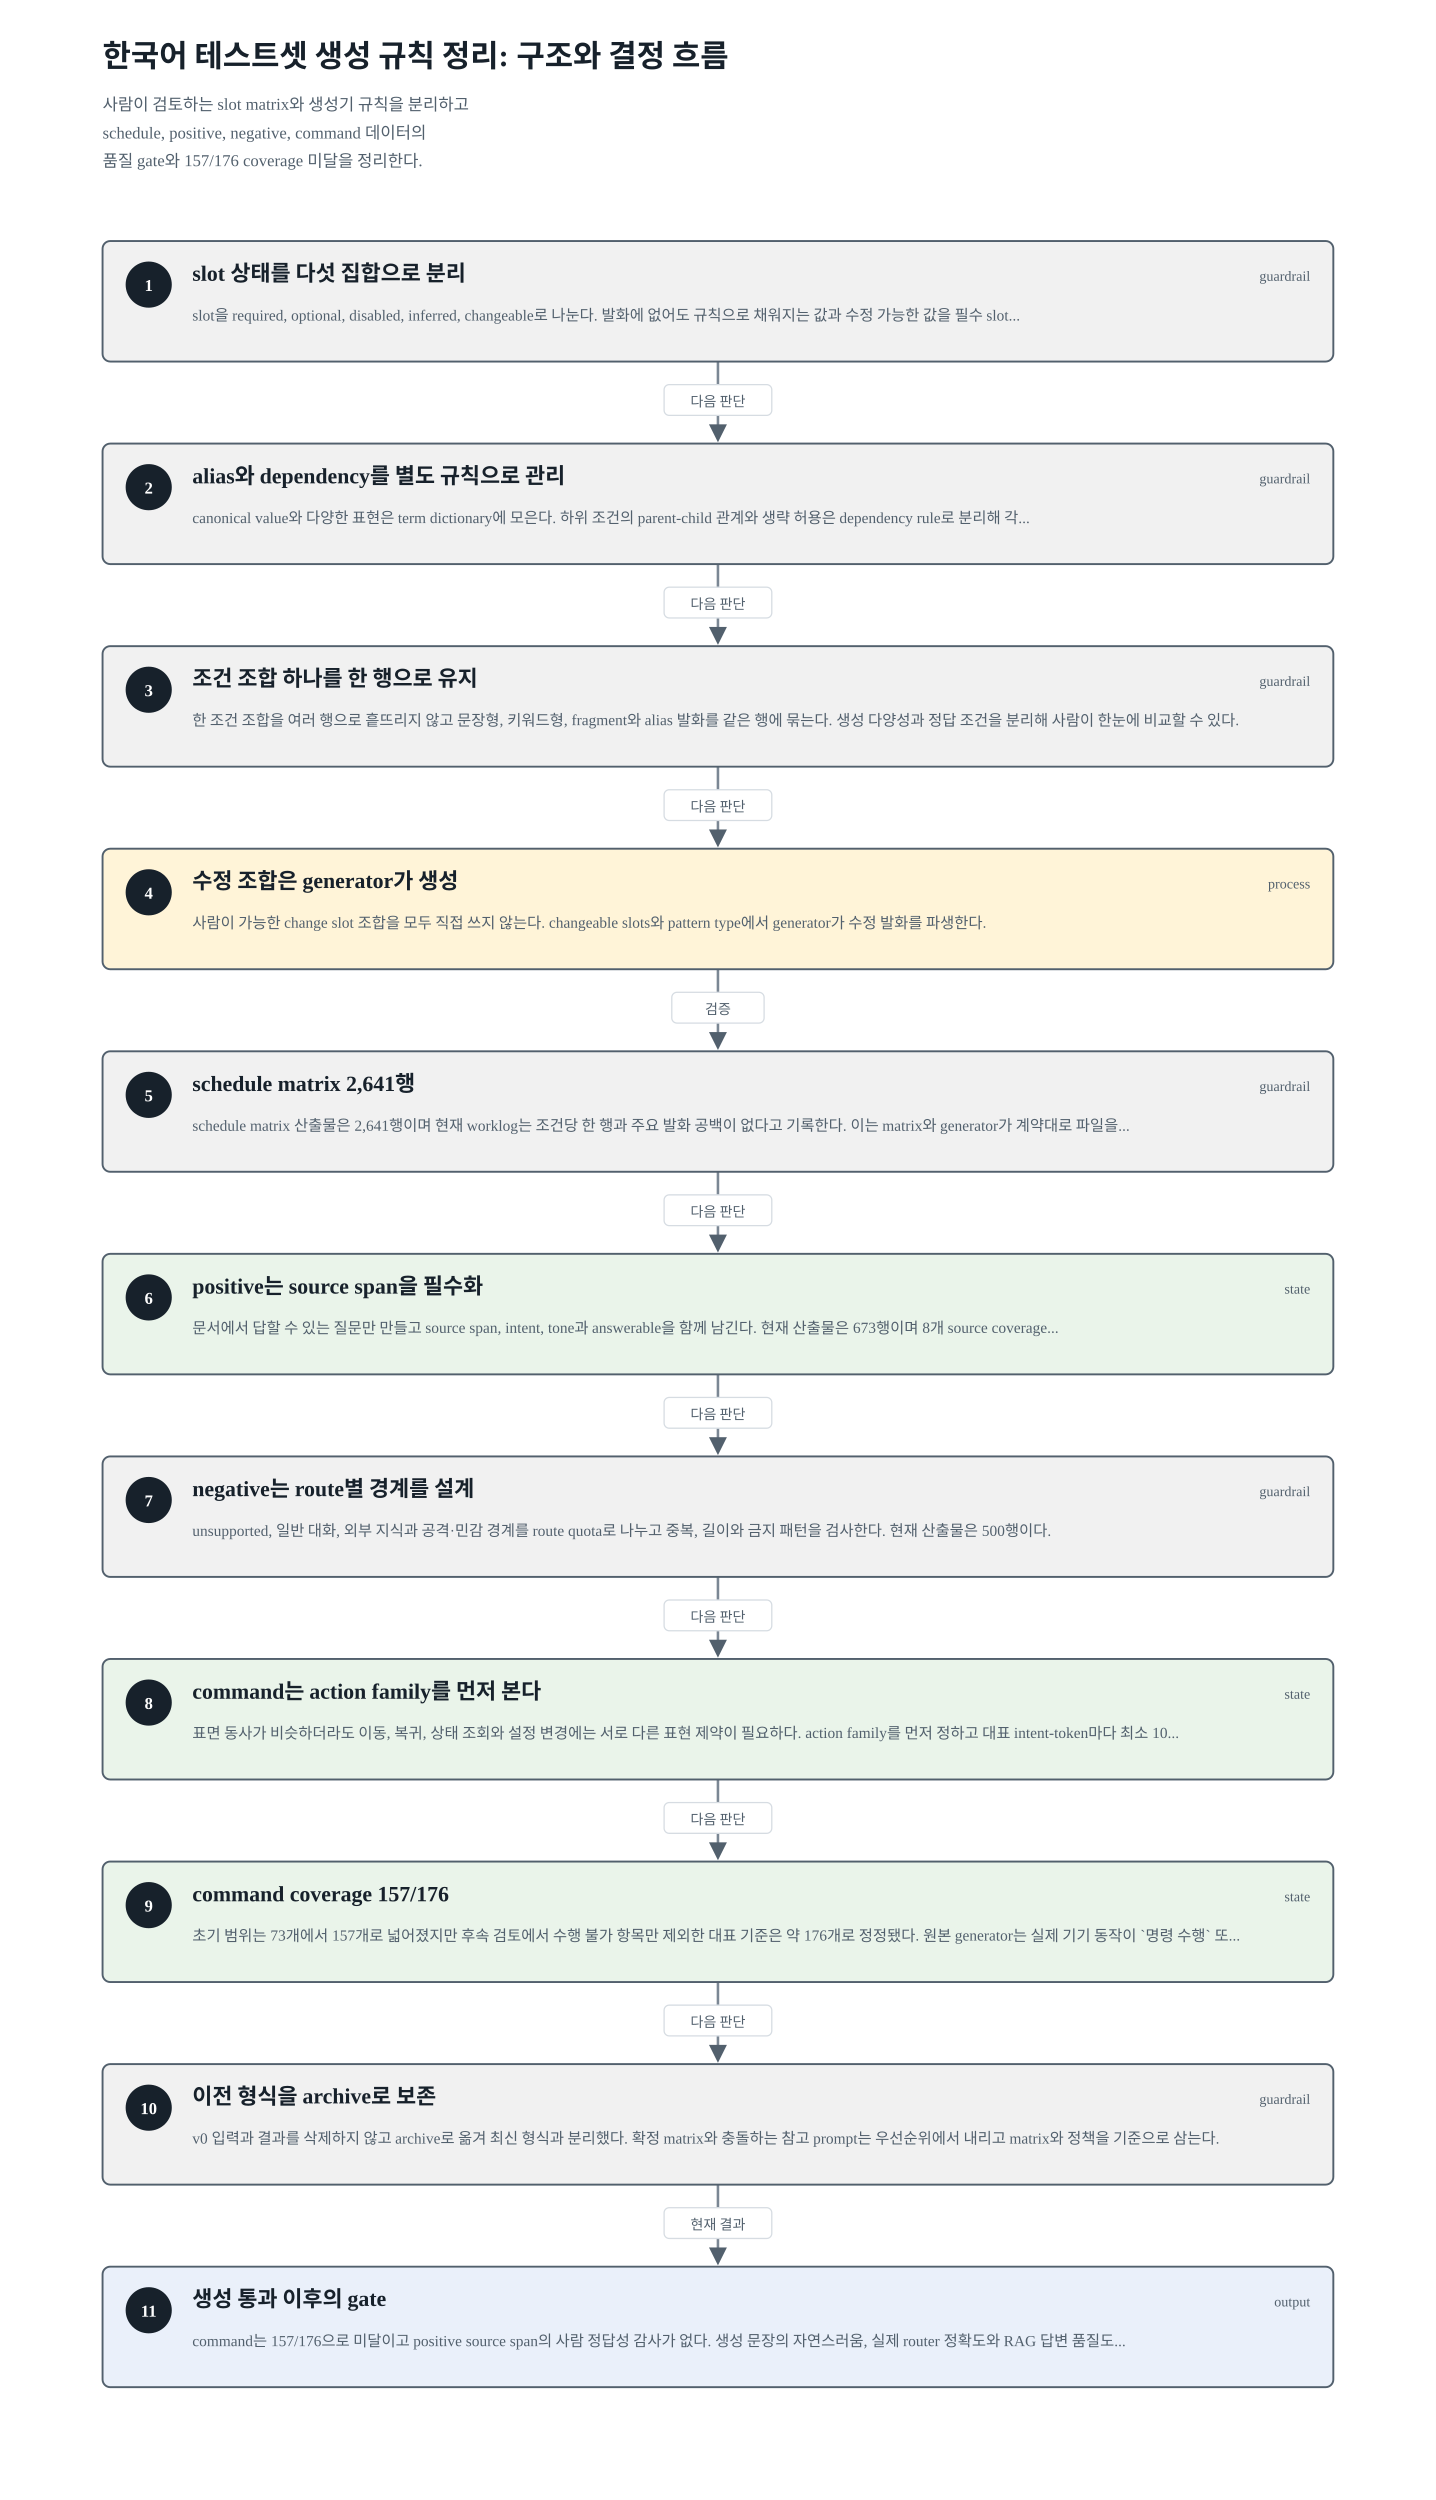
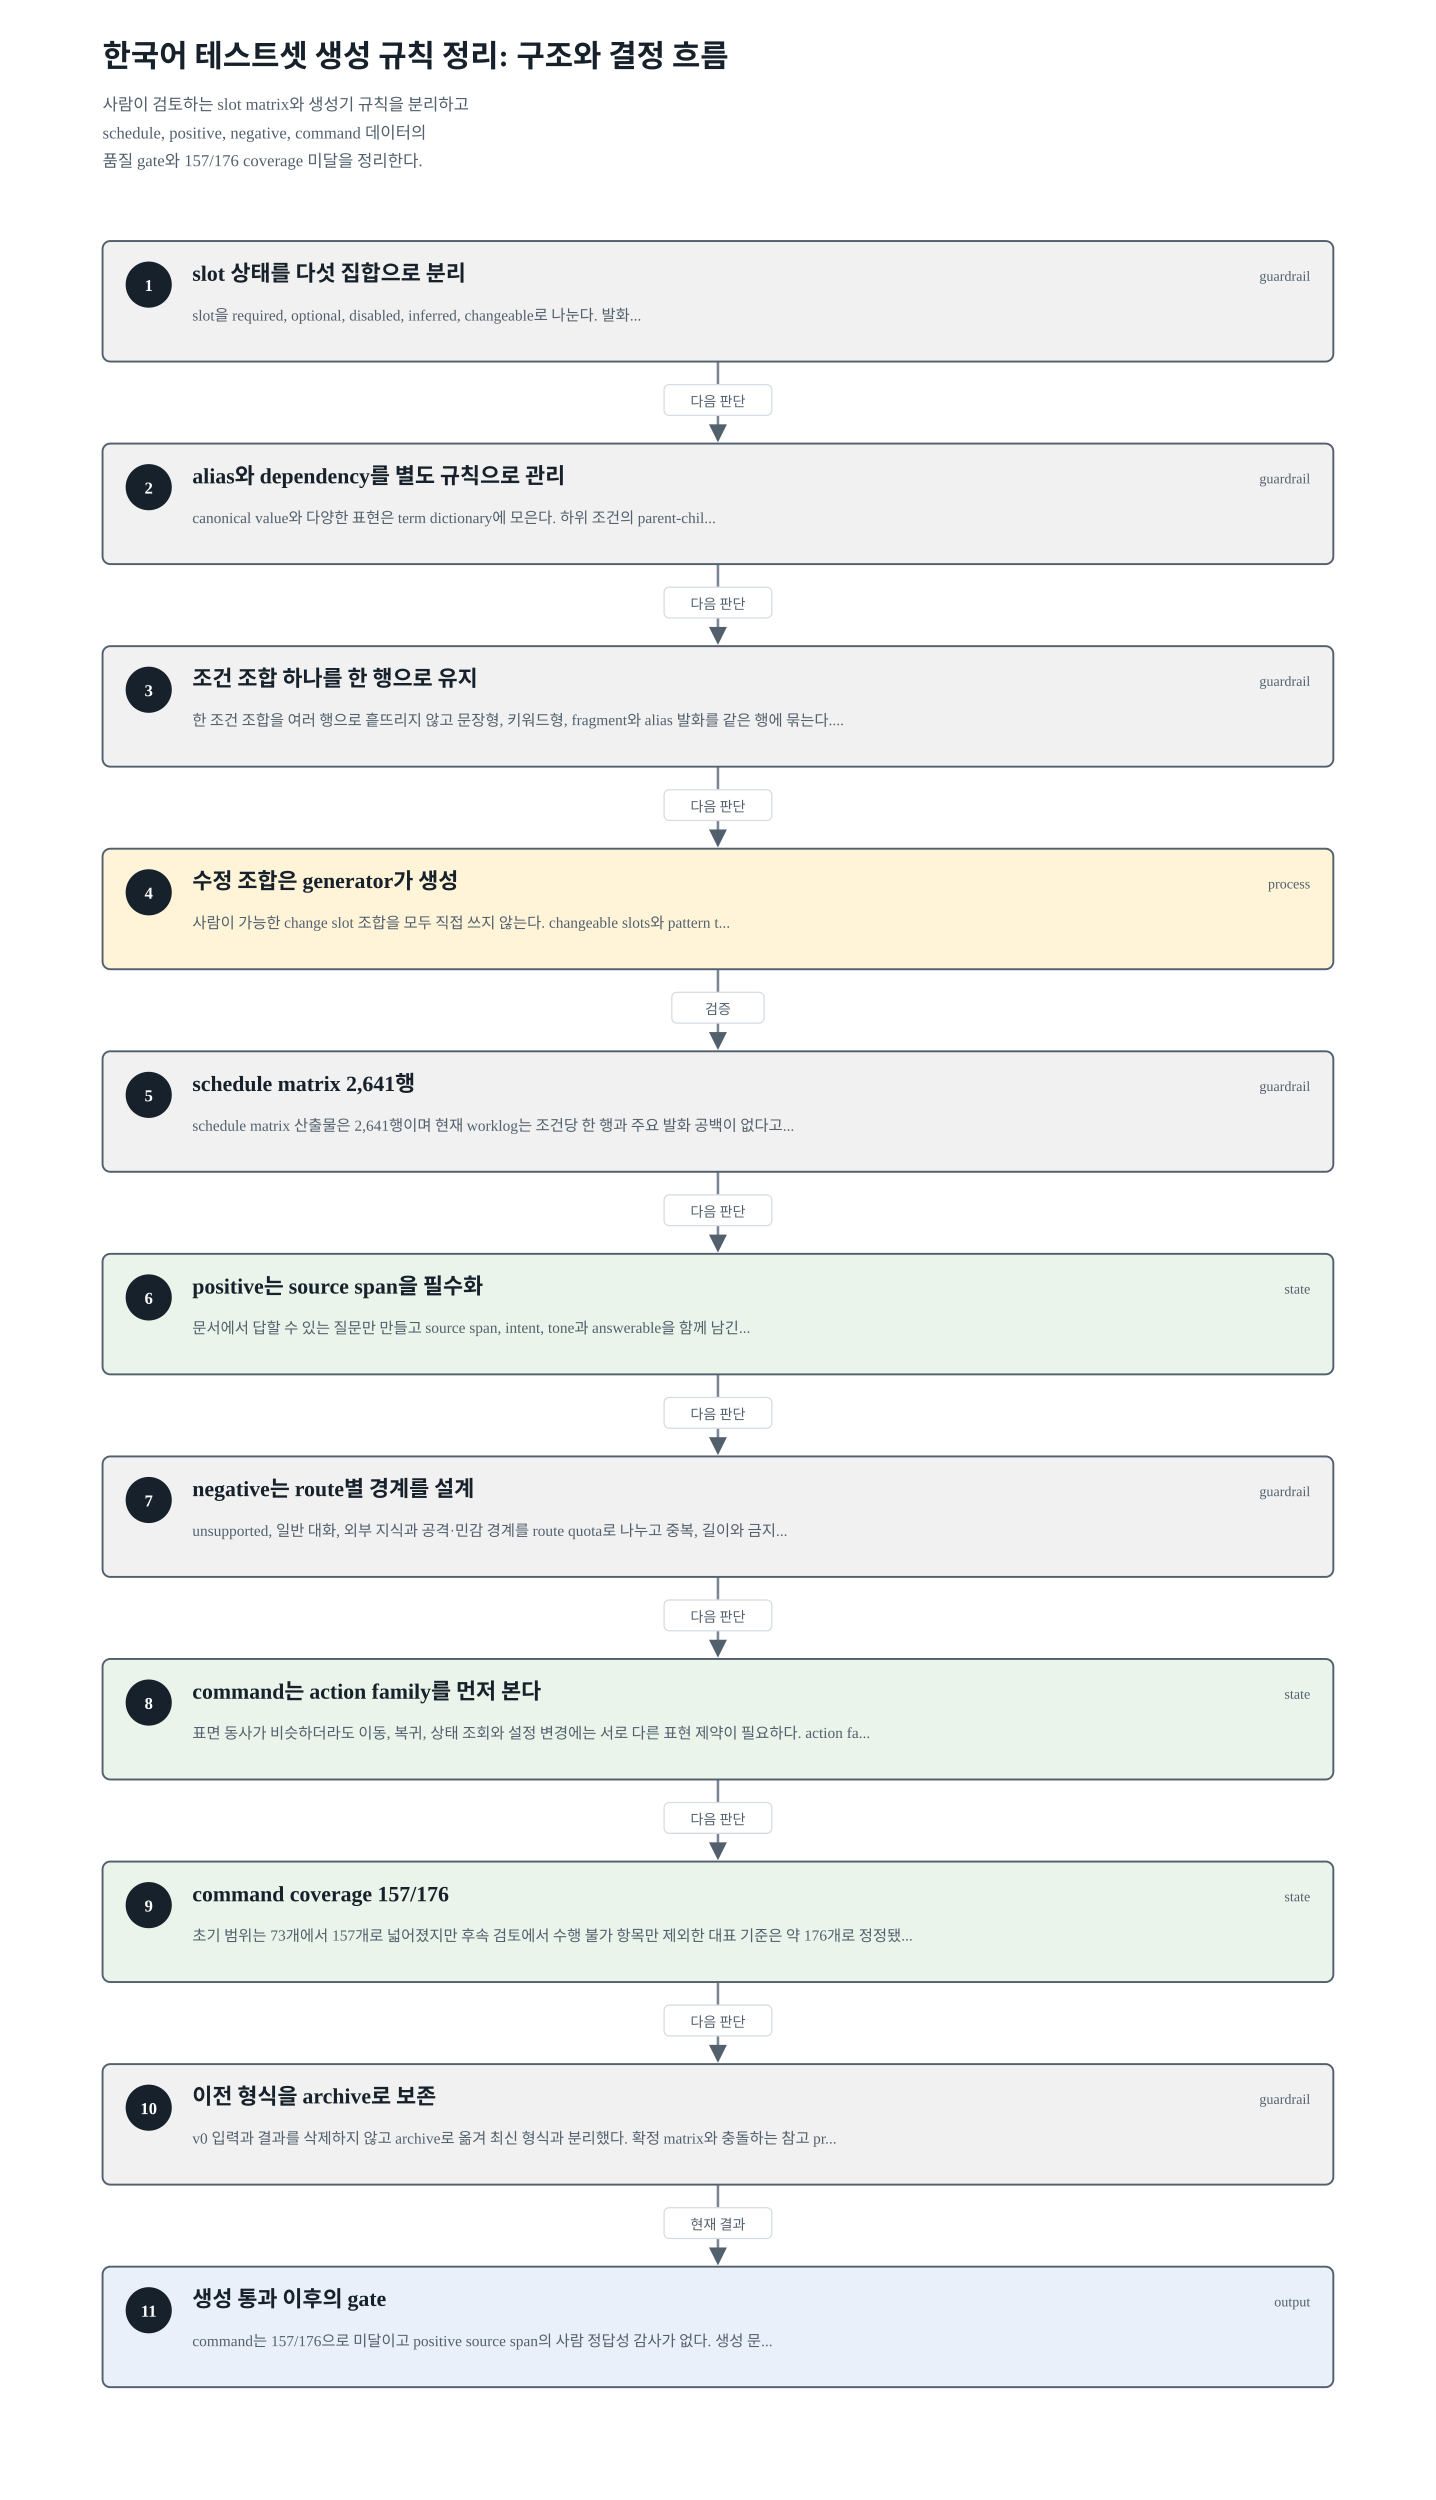
<svg xmlns="http://www.w3.org/2000/svg" viewBox="0 0 1120 1950" role="img" aria-labelledby="system-map-title system-map-desc">
  <defs>
    <marker id="system-map-arrow" viewBox="0 0 10 10" refX="5" refY="5" markerWidth="7" markerHeight="7" orient="auto-start-reverse">
      <path d="M 0 0 L 10 5 L 0 10 z" fill="#52606d" />
    </marker>
  </defs>
  <rect width="1120" height="1950" fill="#ffffff" />
  <text fill="#17212b" font-size="24" font-weight="700">
    <tspan x="80" y="52">한국어 테스트셋 생성 규칙 정리: 구조와 결정 흐름</tspan>
  </text>
  <text fill="#52606d" font-size="13">
    <tspan x="80" y="86">사람이 검토하는 slot matrix와 생성기 규칙을 분리하고</tspan>
    <tspan x="80" y="108">schedule, positive, negative, command 데이터의</tspan>
    <tspan x="80" y="130">품질 gate와 157/176 coverage 미달을 정리한다.</tspan>
  </text>
  <g data-flow="flow-01">
    <path d="M 560 282 L 560 338" fill="none" stroke="#7b8794" stroke-width="2" marker-end="url(#system-map-arrow)" />
    <rect x="518" y="300" width="84" height="24" rx="4" fill="#ffffff" stroke="#d6dce2" />
    <text x="560" y="317" text-anchor="middle" fill="#52606d" font-size="11">다음 판단</text>
  </g>
  <g data-flow="flow-02">
    <path d="M 560 440 L 560 496" fill="none" stroke="#7b8794" stroke-width="2" marker-end="url(#system-map-arrow)" />
    <rect x="518" y="458" width="84" height="24" rx="4" fill="#ffffff" stroke="#d6dce2" />
    <text x="560" y="475" text-anchor="middle" fill="#52606d" font-size="11">다음 판단</text>
  </g>
  <g data-flow="flow-03">
    <path d="M 560 598 L 560 654" fill="none" stroke="#7b8794" stroke-width="2" marker-end="url(#system-map-arrow)" />
    <rect x="518" y="616" width="84" height="24" rx="4" fill="#ffffff" stroke="#d6dce2" />
    <text x="560" y="633" text-anchor="middle" fill="#52606d" font-size="11">다음 판단</text>
  </g>
  <g data-flow="flow-04">
    <path d="M 560 756 L 560 812" fill="none" stroke="#7b8794" stroke-width="2" marker-end="url(#system-map-arrow)" />
    <rect x="524" y="774" width="72" height="24" rx="4" fill="#ffffff" stroke="#d6dce2" />
    <text x="560" y="791" text-anchor="middle" fill="#52606d" font-size="11">검증</text>
  </g>
  <g data-flow="flow-05">
    <path d="M 560 914 L 560 970" fill="none" stroke="#7b8794" stroke-width="2" marker-end="url(#system-map-arrow)" />
    <rect x="518" y="932" width="84" height="24" rx="4" fill="#ffffff" stroke="#d6dce2" />
    <text x="560" y="949" text-anchor="middle" fill="#52606d" font-size="11">다음 판단</text>
  </g>
  <g data-flow="flow-06">
    <path d="M 560 1072 L 560 1128" fill="none" stroke="#7b8794" stroke-width="2" marker-end="url(#system-map-arrow)" />
    <rect x="518" y="1090" width="84" height="24" rx="4" fill="#ffffff" stroke="#d6dce2" />
    <text x="560" y="1107" text-anchor="middle" fill="#52606d" font-size="11">다음 판단</text>
  </g>
  <g data-flow="flow-07">
    <path d="M 560 1230 L 560 1286" fill="none" stroke="#7b8794" stroke-width="2" marker-end="url(#system-map-arrow)" />
    <rect x="518" y="1248" width="84" height="24" rx="4" fill="#ffffff" stroke="#d6dce2" />
    <text x="560" y="1265" text-anchor="middle" fill="#52606d" font-size="11">다음 판단</text>
  </g>
  <g data-flow="flow-08">
    <path d="M 560 1388 L 560 1444" fill="none" stroke="#7b8794" stroke-width="2" marker-end="url(#system-map-arrow)" />
    <rect x="518" y="1406" width="84" height="24" rx="4" fill="#ffffff" stroke="#d6dce2" />
    <text x="560" y="1423" text-anchor="middle" fill="#52606d" font-size="11">다음 판단</text>
  </g>
  <g data-flow="flow-09">
    <path d="M 560 1546 L 560 1602" fill="none" stroke="#7b8794" stroke-width="2" marker-end="url(#system-map-arrow)" />
    <rect x="518" y="1564" width="84" height="24" rx="4" fill="#ffffff" stroke="#d6dce2" />
    <text x="560" y="1581" text-anchor="middle" fill="#52606d" font-size="11">다음 판단</text>
  </g>
  <g data-flow="flow-10">
    <path d="M 560 1704 L 560 1760" fill="none" stroke="#7b8794" stroke-width="2" marker-end="url(#system-map-arrow)" />
    <rect x="518" y="1722" width="84" height="24" rx="4" fill="#ffffff" stroke="#d6dce2" />
    <text x="560" y="1739" text-anchor="middle" fill="#52606d" font-size="11">현재 결과</text>
  </g>
  <g data-node="slot-model">
    <rect x="80" y="188" width="960" height="94" rx="6" fill="#f1f1f1" stroke="#52606d" stroke-width="1.5" />
    <circle cx="116" cy="222" r="18" fill="#17212b" />
    <text x="116" y="227" text-anchor="middle" fill="#ffffff" font-size="13" font-weight="700">1</text>
    <text x="150" y="219" fill="#17212b" font-size="17" font-weight="700">slot 상태를 다섯 집합으로 분리</text>
    <text x="1022" y="219" text-anchor="end" fill="#52606d" font-size="11">guardrail</text>
-     <text x="150" y="250" fill="#52606d" font-size="12">slot을 required, optional, disabled, inferred, changeable로 나눈다. 발화에 없어도 규칙으로 채워지는 값과 수정 가능한 값을 필수 slot...</text>
+     <text x="150" y="250" fill="#52606d" font-size="12">slot을 required, optional, disabled, inferred, changeable로 나눈다. 발화...</text>
  </g>
  <g data-node="alias-dependency">
    <rect x="80" y="346" width="960" height="94" rx="6" fill="#f1f1f1" stroke="#52606d" stroke-width="1.5" />
    <circle cx="116" cy="380" r="18" fill="#17212b" />
    <text x="116" y="385" text-anchor="middle" fill="#ffffff" font-size="13" font-weight="700">2</text>
    <text x="150" y="377" fill="#17212b" font-size="17" font-weight="700">alias와 dependency를 별도 규칙으로 관리</text>
    <text x="1022" y="377" text-anchor="end" fill="#52606d" font-size="11">guardrail</text>
-     <text x="150" y="408" fill="#52606d" font-size="12">canonical value와 다양한 표현은 term dictionary에 모은다. 하위 조건의 parent-child 관계와 생략 허용은 dependency rule로 분리해 각...</text>
+     <text x="150" y="408" fill="#52606d" font-size="12">canonical value와 다양한 표현은 term dictionary에 모은다. 하위 조건의 parent-chil...</text>
  </g>
  <g data-node="one-condition-row">
    <rect x="80" y="504" width="960" height="94" rx="6" fill="#f1f1f1" stroke="#52606d" stroke-width="1.5" />
    <circle cx="116" cy="538" r="18" fill="#17212b" />
    <text x="116" y="543" text-anchor="middle" fill="#ffffff" font-size="13" font-weight="700">3</text>
    <text x="150" y="535" fill="#17212b" font-size="17" font-weight="700">조건 조합 하나를 한 행으로 유지</text>
    <text x="1022" y="535" text-anchor="end" fill="#52606d" font-size="11">guardrail</text>
-     <text x="150" y="566" fill="#52606d" font-size="12">한 조건 조합을 여러 행으로 흩뜨리지 않고 문장형, 키워드형, fragment와 alias 발화를 같은 행에 묶는다. 생성 다양성과 정답 조건을 분리해 사람이 한눈에 비교할 수 있다.</text>
+     <text x="150" y="566" fill="#52606d" font-size="12">한 조건 조합을 여러 행으로 흩뜨리지 않고 문장형, 키워드형, fragment와 alias 발화를 같은 행에 묶는다....</text>
  </g>
  <g data-node="generator-ownership">
    <rect x="80" y="662" width="960" height="94" rx="6" fill="#fff4d8" stroke="#52606d" stroke-width="1.5" />
    <circle cx="116" cy="696" r="18" fill="#17212b" />
    <text x="116" y="701" text-anchor="middle" fill="#ffffff" font-size="13" font-weight="700">4</text>
    <text x="150" y="693" fill="#17212b" font-size="17" font-weight="700">수정 조합은 generator가 생성</text>
    <text x="1022" y="693" text-anchor="end" fill="#52606d" font-size="11">process</text>
-     <text x="150" y="724" fill="#52606d" font-size="12">사람이 가능한 change slot 조합을 모두 직접 쓰지 않는다. changeable slots와 pattern type에서 generator가 수정 발화를 파생한다.</text>
+     <text x="150" y="724" fill="#52606d" font-size="12">사람이 가능한 change slot 조합을 모두 직접 쓰지 않는다. changeable slots와 pattern t...</text>
  </g>
  <g data-node="schedule-output">
    <rect x="80" y="820" width="960" height="94" rx="6" fill="#f1f1f1" stroke="#52606d" stroke-width="1.5" />
    <circle cx="116" cy="854" r="18" fill="#17212b" />
    <text x="116" y="859" text-anchor="middle" fill="#ffffff" font-size="13" font-weight="700">5</text>
    <text x="150" y="851" fill="#17212b" font-size="17" font-weight="700">schedule matrix 2,641행</text>
    <text x="1022" y="851" text-anchor="end" fill="#52606d" font-size="11">guardrail</text>
-     <text x="150" y="882" fill="#52606d" font-size="12">schedule matrix 산출물은 2,641행이며 현재 worklog는 조건당 한 행과 주요 발화 공백이 없다고 기록한다. 이는 matrix와 generator가 계약대로 파일을...</text>
+     <text x="150" y="882" fill="#52606d" font-size="12">schedule matrix 산출물은 2,641행이며 현재 worklog는 조건당 한 행과 주요 발화 공백이 없다고...</text>
  </g>
  <g data-node="positive-data">
    <rect x="80" y="978" width="960" height="94" rx="6" fill="#eaf4ea" stroke="#52606d" stroke-width="1.5" />
    <circle cx="116" cy="1012" r="18" fill="#17212b" />
    <text x="116" y="1017" text-anchor="middle" fill="#ffffff" font-size="13" font-weight="700">6</text>
    <text x="150" y="1009" fill="#17212b" font-size="17" font-weight="700">positive는 source span을 필수화</text>
    <text x="1022" y="1009" text-anchor="end" fill="#52606d" font-size="11">state</text>
-     <text x="150" y="1040" fill="#52606d" font-size="12">문서에서 답할 수 있는 질문만 만들고 source span, intent, tone과 answerable을 함께 남긴다. 현재 산출물은 673행이며 8개 source coverage...</text>
+     <text x="150" y="1040" fill="#52606d" font-size="12">문서에서 답할 수 있는 질문만 만들고 source span, intent, tone과 answerable을 함께 남긴...</text>
  </g>
  <g data-node="negative-data">
    <rect x="80" y="1136" width="960" height="94" rx="6" fill="#f1f1f1" stroke="#52606d" stroke-width="1.5" />
    <circle cx="116" cy="1170" r="18" fill="#17212b" />
    <text x="116" y="1175" text-anchor="middle" fill="#ffffff" font-size="13" font-weight="700">7</text>
    <text x="150" y="1167" fill="#17212b" font-size="17" font-weight="700">negative는 route별 경계를 설계</text>
    <text x="1022" y="1167" text-anchor="end" fill="#52606d" font-size="11">guardrail</text>
-     <text x="150" y="1198" fill="#52606d" font-size="12">unsupported, 일반 대화, 외부 지식과 공격·민감 경계를 route quota로 나누고 중복, 길이와 금지 패턴을 검사한다. 현재 산출물은 500행이다.</text>
+     <text x="150" y="1198" fill="#52606d" font-size="12">unsupported, 일반 대화, 외부 지식과 공격·민감 경계를 route quota로 나누고 중복, 길이와 금지...</text>
  </g>
  <g data-node="command-family">
    <rect x="80" y="1294" width="960" height="94" rx="6" fill="#eaf4ea" stroke="#52606d" stroke-width="1.5" />
    <circle cx="116" cy="1328" r="18" fill="#17212b" />
    <text x="116" y="1333" text-anchor="middle" fill="#ffffff" font-size="13" font-weight="700">8</text>
    <text x="150" y="1325" fill="#17212b" font-size="17" font-weight="700">command는 action family를 먼저 본다</text>
    <text x="1022" y="1325" text-anchor="end" fill="#52606d" font-size="11">state</text>
-     <text x="150" y="1356" fill="#52606d" font-size="12">표면 동사가 비슷하더라도 이동, 복귀, 상태 조회와 설정 변경에는 서로 다른 표현 제약이 필요하다. action family를 먼저 정하고 대표 intent-token마다 최소 10...</text>
+     <text x="150" y="1356" fill="#52606d" font-size="12">표면 동사가 비슷하더라도 이동, 복귀, 상태 조회와 설정 변경에는 서로 다른 표현 제약이 필요하다. action fa...</text>
  </g>
  <g data-node="command-gap">
    <rect x="80" y="1452" width="960" height="94" rx="6" fill="#eaf4ea" stroke="#52606d" stroke-width="1.5" />
    <circle cx="116" cy="1486" r="18" fill="#17212b" />
    <text x="116" y="1491" text-anchor="middle" fill="#ffffff" font-size="13" font-weight="700">9</text>
    <text x="150" y="1483" fill="#17212b" font-size="17" font-weight="700">command coverage 157/176</text>
    <text x="1022" y="1483" text-anchor="end" fill="#52606d" font-size="11">state</text>
-     <text x="150" y="1514" fill="#52606d" font-size="12">초기 범위는 73개에서 157개로 넓어졌지만 후속 검토에서 수행 불가 항목만 제외한 대표 기준은 약 176개로 정정됐다. 원본 generator는 실제 기기 동작이 `명령 수행` 또...</text>
+     <text x="150" y="1514" fill="#52606d" font-size="12">초기 범위는 73개에서 157개로 넓어졌지만 후속 검토에서 수행 불가 항목만 제외한 대표 기준은 약 176개로 정정됐...</text>
  </g>
  <g data-node="archive-and-rollback">
    <rect x="80" y="1610" width="960" height="94" rx="6" fill="#f1f1f1" stroke="#52606d" stroke-width="1.5" />
    <circle cx="116" cy="1644" r="18" fill="#17212b" />
    <text x="116" y="1649" text-anchor="middle" fill="#ffffff" font-size="13" font-weight="700">10</text>
    <text x="150" y="1641" fill="#17212b" font-size="17" font-weight="700">이전 형식을 archive로 보존</text>
    <text x="1022" y="1641" text-anchor="end" fill="#52606d" font-size="11">guardrail</text>
-     <text x="150" y="1672" fill="#52606d" font-size="12">v0 입력과 결과를 삭제하지 않고 archive로 옮겨 최신 형식과 분리했다. 확정 matrix와 충돌하는 참고 prompt는 우선순위에서 내리고 matrix와 정책을 기준으로 삼는다.</text>
+     <text x="150" y="1672" fill="#52606d" font-size="12">v0 입력과 결과를 삭제하지 않고 archive로 옮겨 최신 형식과 분리했다. 확정 matrix와 충돌하는 참고 pr...</text>
  </g>
  <g data-node="limitations">
    <rect x="80" y="1768" width="960" height="94" rx="6" fill="#eaf0fa" stroke="#52606d" stroke-width="1.5" />
    <circle cx="116" cy="1802" r="18" fill="#17212b" />
    <text x="116" y="1807" text-anchor="middle" fill="#ffffff" font-size="13" font-weight="700">11</text>
    <text x="150" y="1799" fill="#17212b" font-size="17" font-weight="700">생성 통과 이후의 gate</text>
    <text x="1022" y="1799" text-anchor="end" fill="#52606d" font-size="11">output</text>
-     <text x="150" y="1830" fill="#52606d" font-size="12">command는 157/176으로 미달이고 positive source span의 사람 정답성 감사가 없다. 생성 문장의 자연스러움, 실제 router 정확도와 RAG 답변 품질도...</text>
+     <text x="150" y="1830" fill="#52606d" font-size="12">command는 157/176으로 미달이고 positive source span의 사람 정답성 감사가 없다. 생성 문...</text>
  </g>
</svg>
